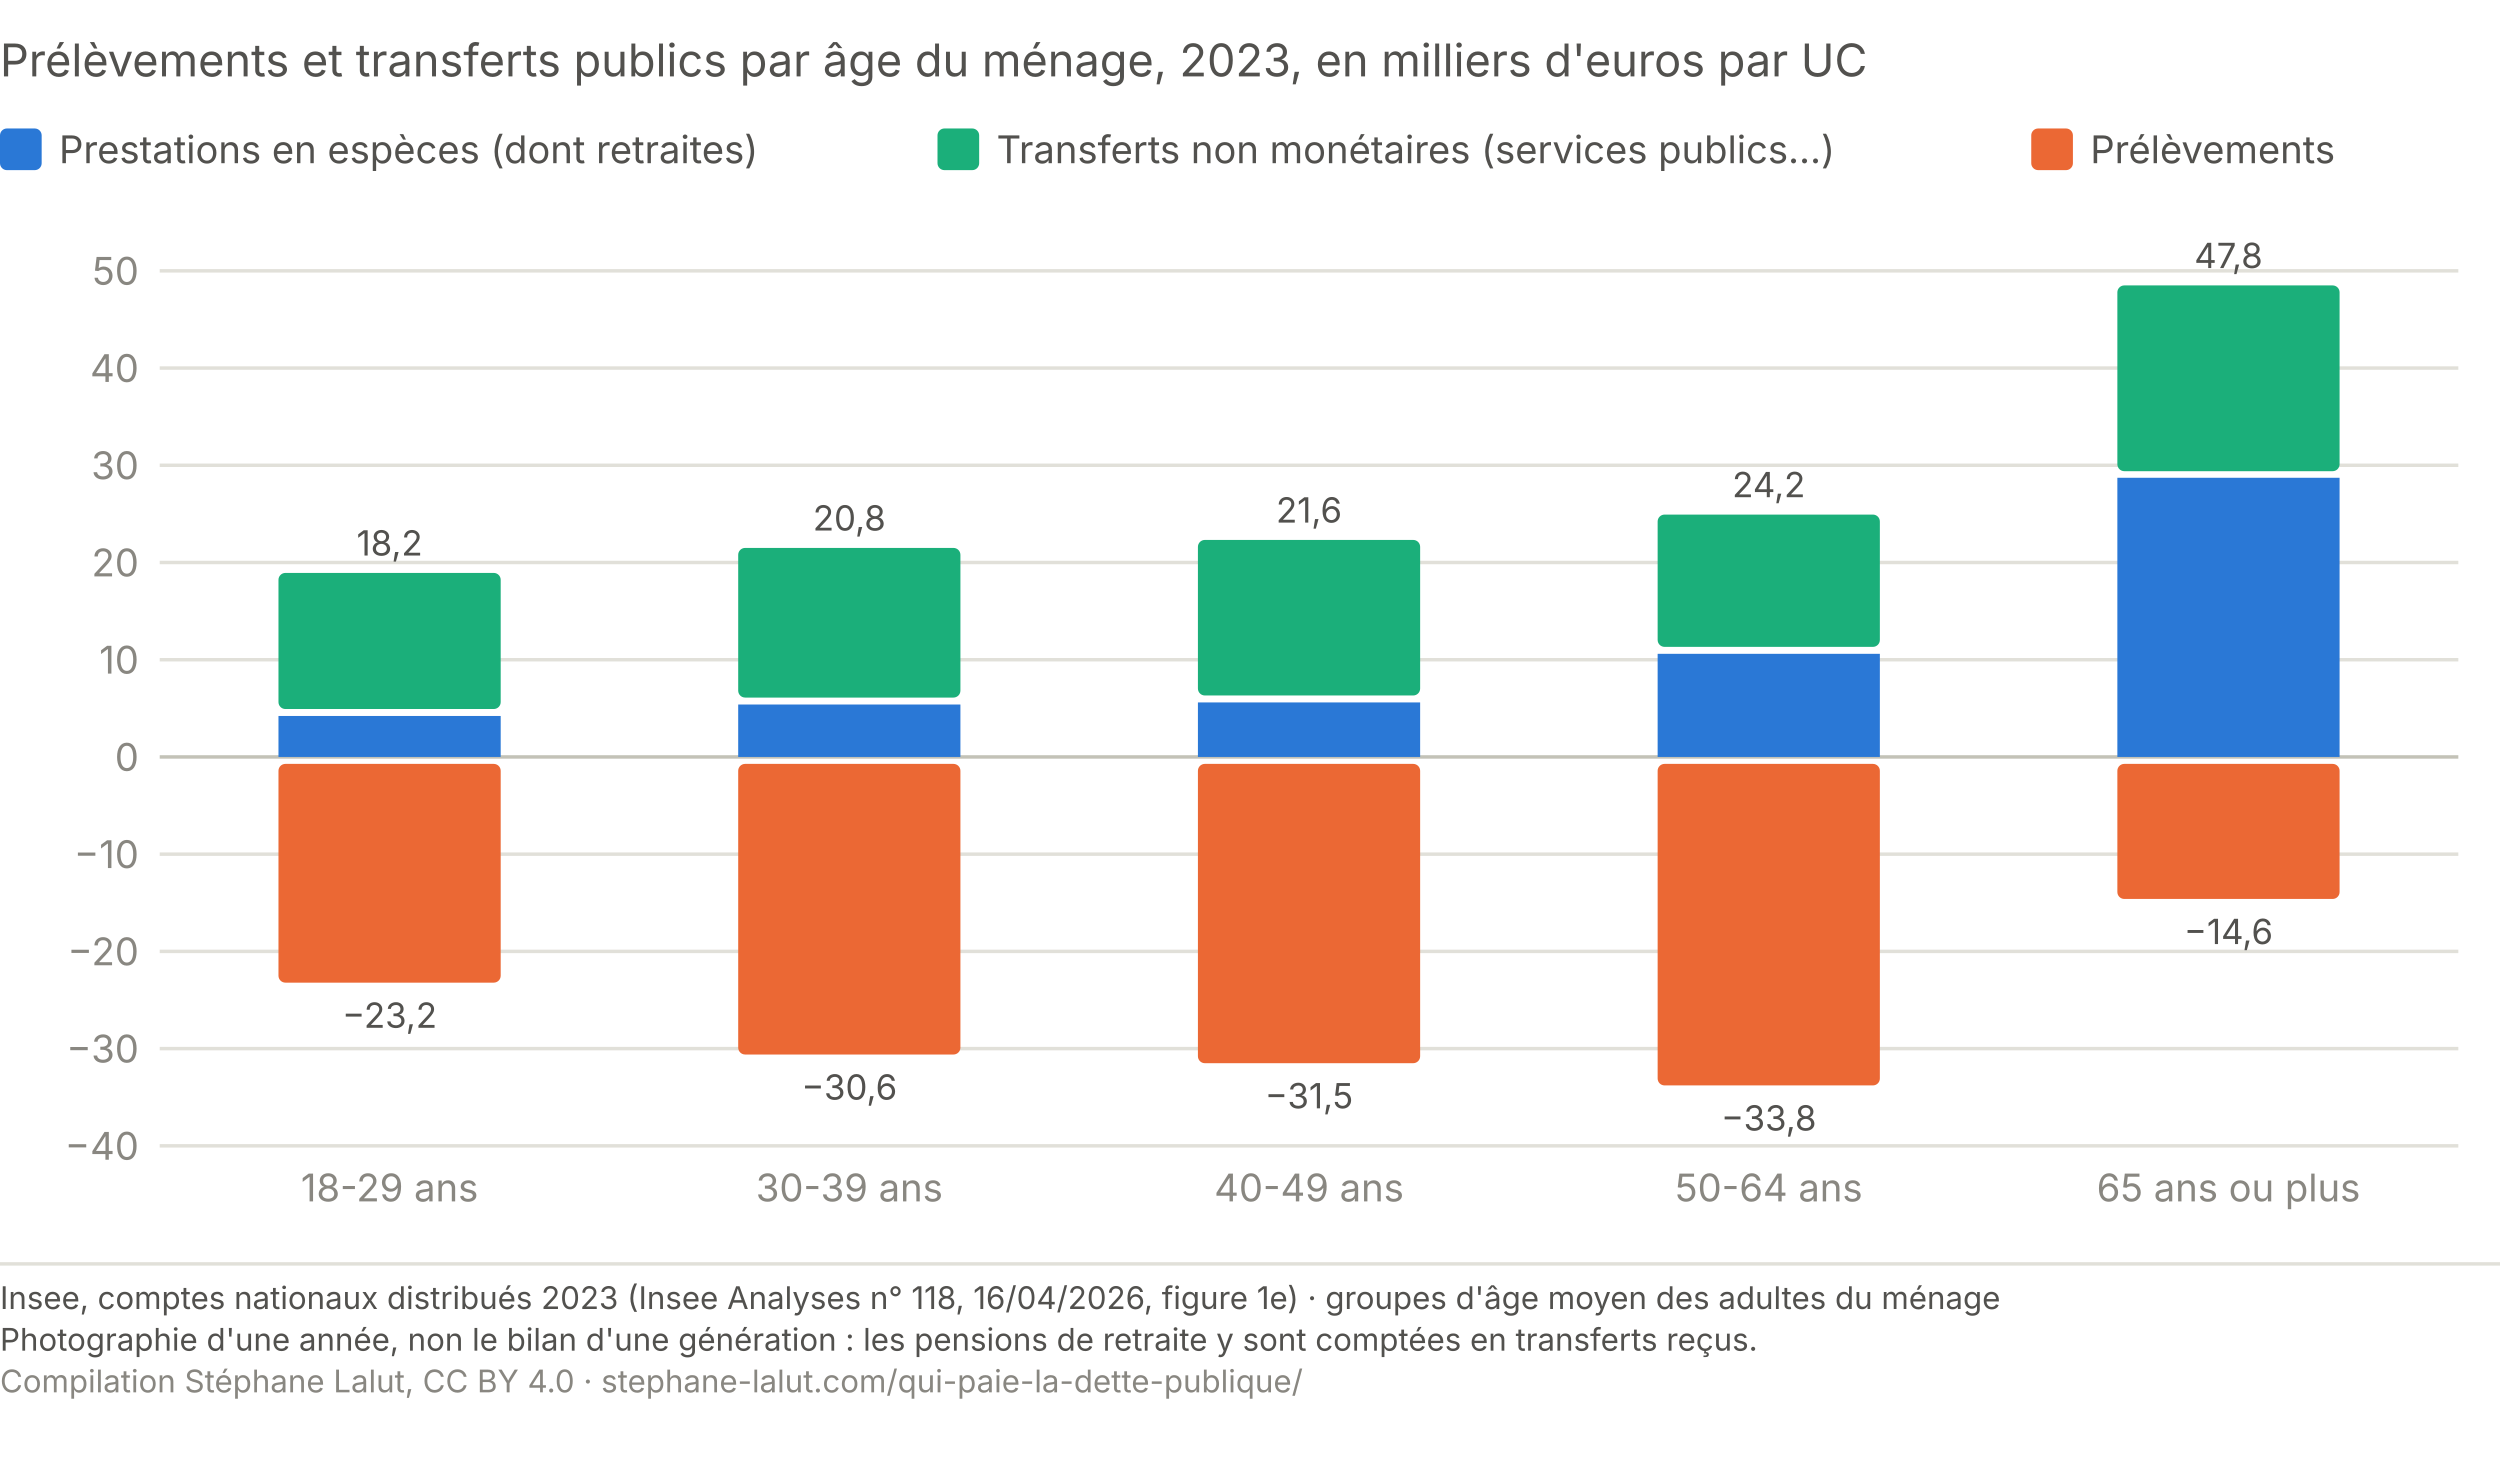
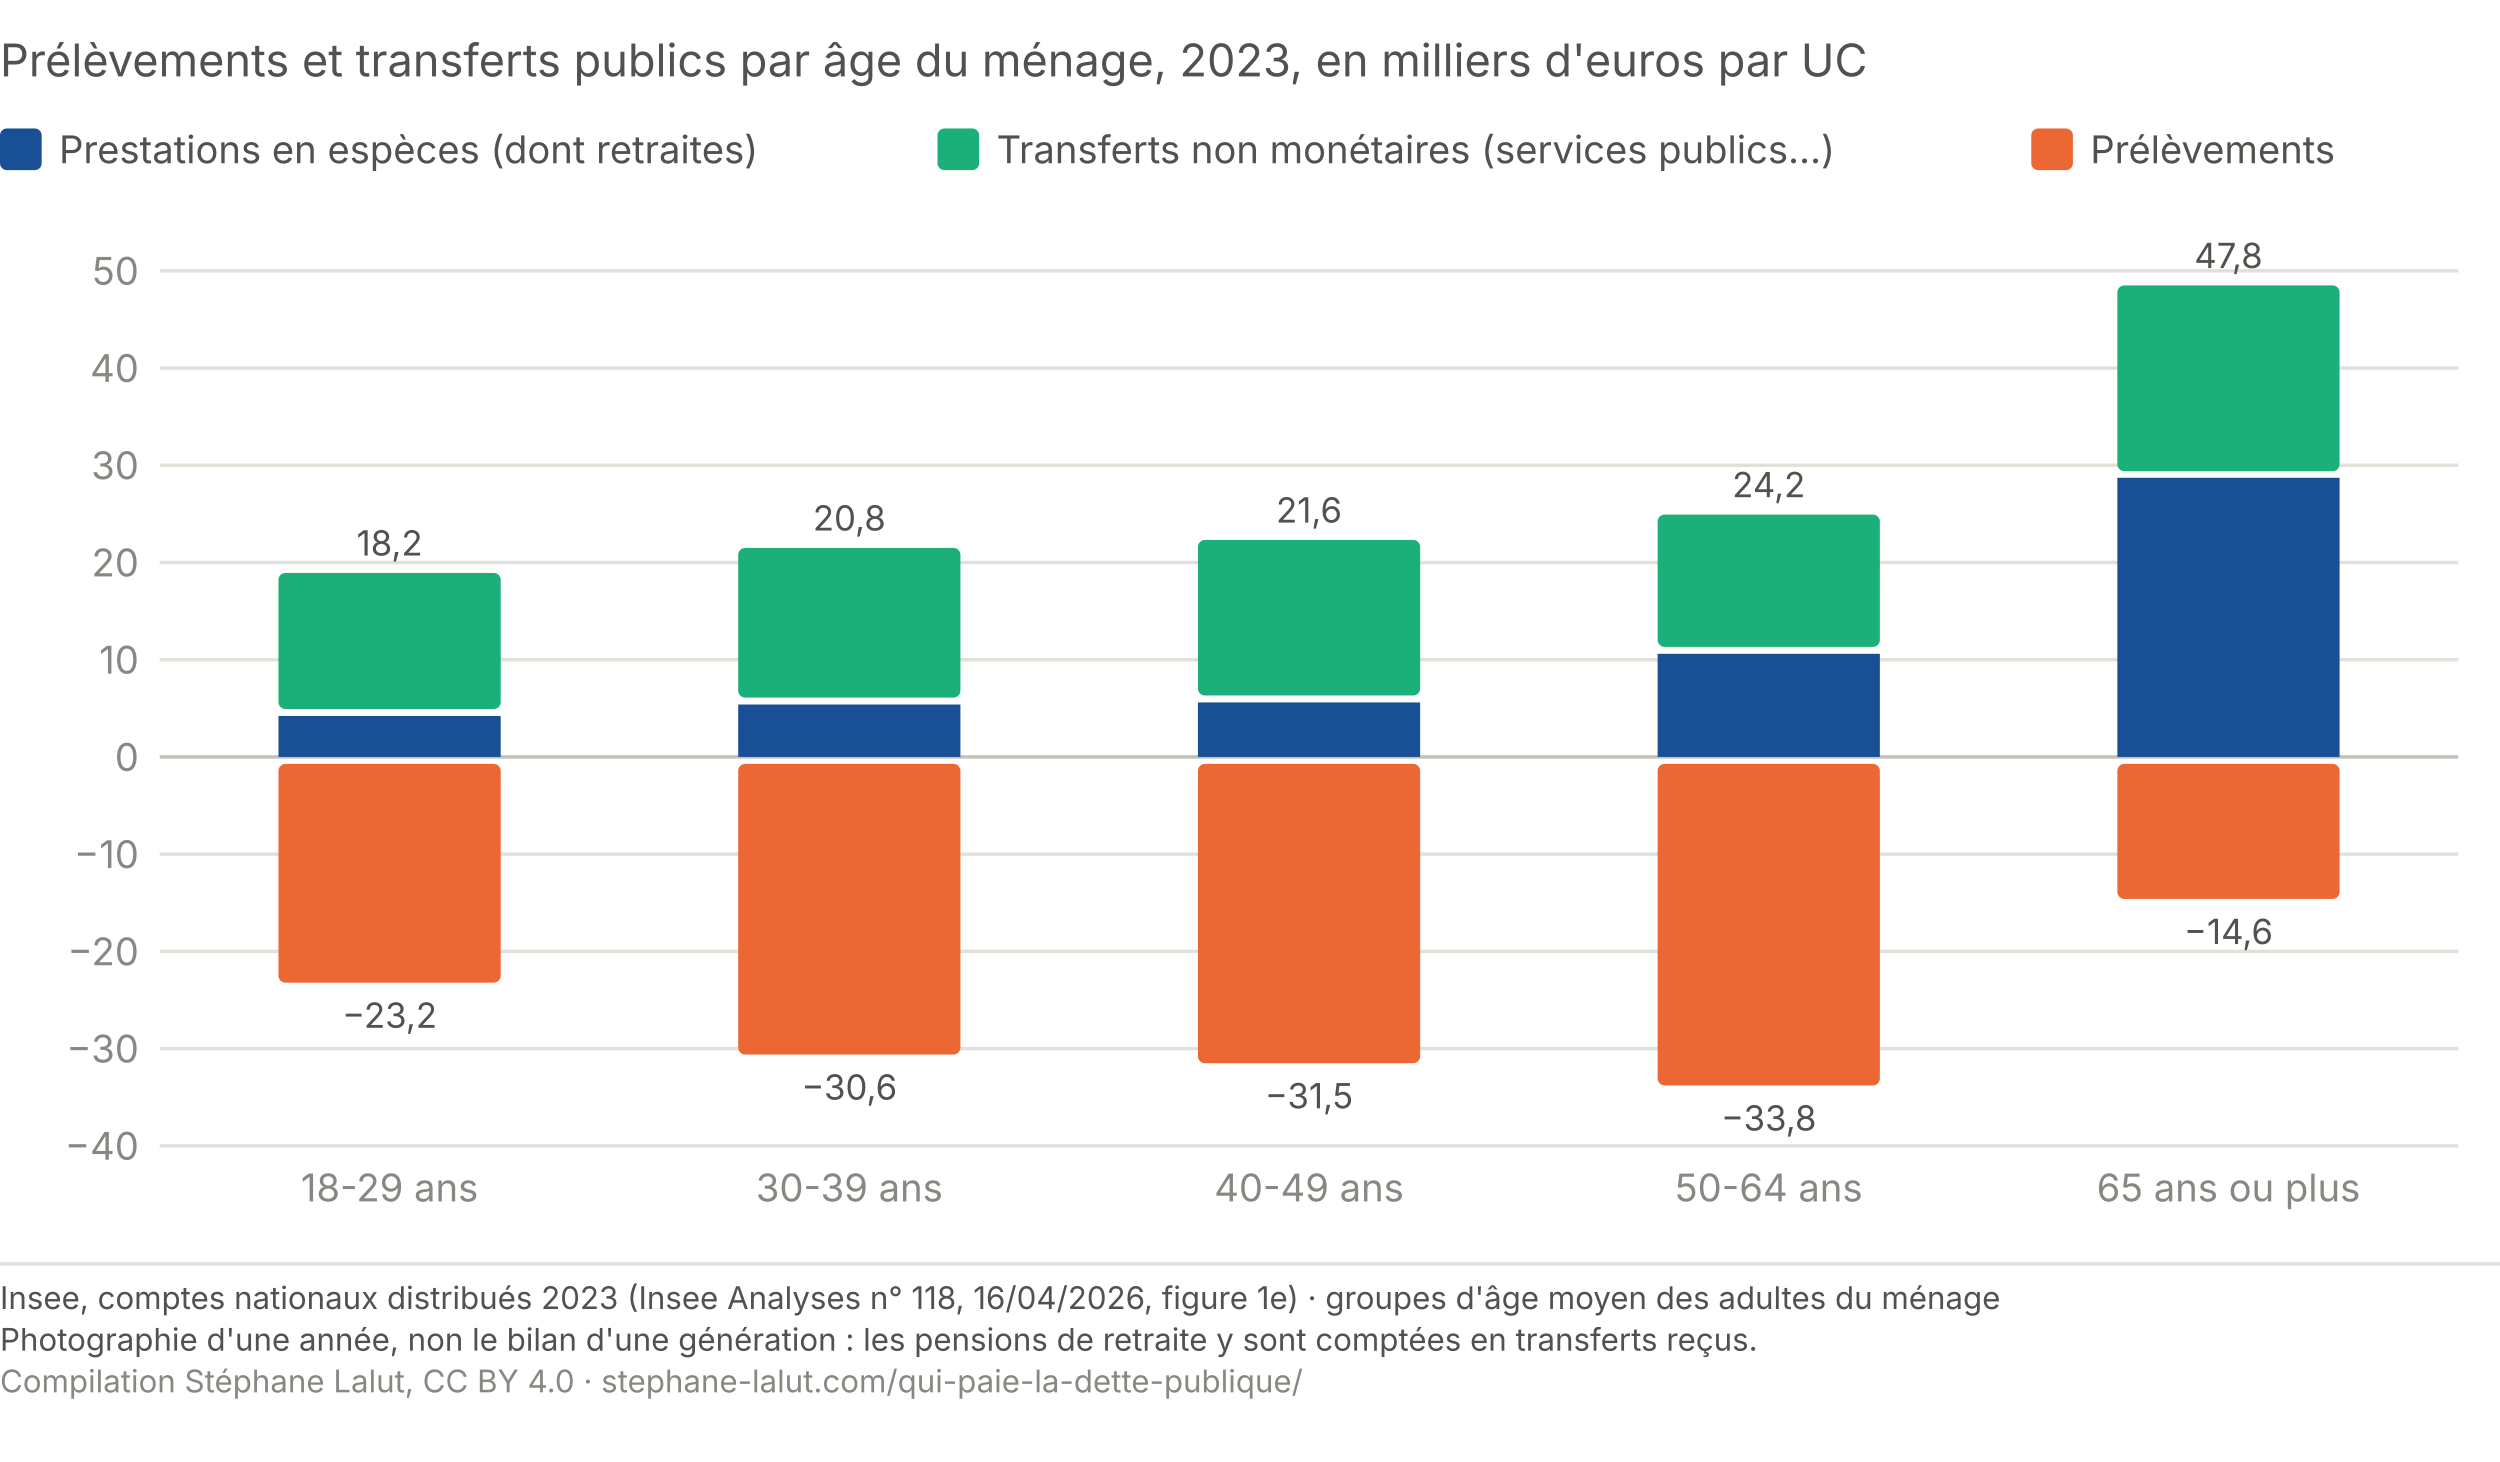
<svg xmlns="http://www.w3.org/2000/svg" viewBox="0 0 720 421" role="img" aria-labelledby="qp-age-t qp-age-d" font-family="system-ui, -apple-system, Segoe UI, sans-serif">
  <text x="0.0" y="22.0" font-size="13" fill="#52514e" text-anchor="start">Prélèvements et transferts publics par âge du ménage, 2023, en milliers d'euros par UC</text>
-   <rect x="0" y="37" width="12" height="12" rx="2" fill="#2a78d6" />
+   <rect x="0" y="37" width="12" height="12" rx="2" fill="#184f95" />
  <text x="17.0" y="47.0" font-size="11" fill="#52514e" text-anchor="start">Prestations en espèces (dont retraites)</text>
  <rect x="270" y="37" width="12" height="12" rx="2" fill="#1baf7a" />
  <text x="287.0" y="47.0" font-size="11" fill="#52514e" text-anchor="start">Transferts non monétaires (services publics…)</text>
  <rect x="585" y="37" width="12" height="12" rx="2" fill="#eb6834" />
  <text x="602.0" y="47.0" font-size="11" fill="#52514e" text-anchor="start">Prélèvements</text>
  <line x1="46" y1="330.0" x2="708" y2="330.0" stroke="#e1e0d9" stroke-width="1" />
  <text x="40.0" y="334.0" font-size="11" fill="#898781" text-anchor="end">−40</text>
  <line x1="46" y1="302.0" x2="708" y2="302.0" stroke="#e1e0d9" stroke-width="1" />
  <text x="40.0" y="306.0" font-size="11" fill="#898781" text-anchor="end">−30</text>
  <line x1="46" y1="274.0" x2="708" y2="274.0" stroke="#e1e0d9" stroke-width="1" />
  <text x="40.0" y="278.0" font-size="11" fill="#898781" text-anchor="end">−20</text>
  <line x1="46" y1="246.0" x2="708" y2="246.0" stroke="#e1e0d9" stroke-width="1" />
  <text x="40.0" y="250.0" font-size="11" fill="#898781" text-anchor="end">−10</text>
  <line x1="46" y1="218.0" x2="708" y2="218.0" stroke="#c3c2b7" stroke-width="1" />
  <text x="40.0" y="222.0" font-size="11" fill="#898781" text-anchor="end">0</text>
  <line x1="46" y1="190.0" x2="708" y2="190.0" stroke="#e1e0d9" stroke-width="1" />
  <text x="40.0" y="194.0" font-size="11" fill="#898781" text-anchor="end">10</text>
  <line x1="46" y1="162.0" x2="708" y2="162.0" stroke="#e1e0d9" stroke-width="1" />
  <text x="40.0" y="166.0" font-size="11" fill="#898781" text-anchor="end">20</text>
  <line x1="46" y1="134.0" x2="708" y2="134.0" stroke="#e1e0d9" stroke-width="1" />
  <text x="40.0" y="138.0" font-size="11" fill="#898781" text-anchor="end">30</text>
  <line x1="46" y1="106.0" x2="708" y2="106.0" stroke="#e1e0d9" stroke-width="1" />
  <text x="40.0" y="110.0" font-size="11" fill="#898781" text-anchor="end">40</text>
  <line x1="46" y1="78.0" x2="708" y2="78.0" stroke="#e1e0d9" stroke-width="1" />
  <text x="40.0" y="82.0" font-size="11" fill="#898781" text-anchor="end">50</text>
-   <rect x="80.2" y="206.2" width="64" height="11.8" fill="#2a78d6" />
+   <rect x="80.2" y="206.2" width="64" height="11.8" fill="#184f95" />
  <rect x="80.2" y="165.0" width="64" height="39.2" rx="2" fill="#1baf7a" />
  <rect x="80.2" y="220.0" width="64" height="63.0" rx="2" fill="#eb6834" />
  <text x="112.2" y="160.0" font-size="10" fill="#52514e" text-anchor="middle">18,2</text>
  <text x="112.2" y="296.0" font-size="10" fill="#52514e" text-anchor="middle">−23,2</text>
  <text x="112.2" y="346.0" font-size="11" fill="#898781" text-anchor="middle">18-29 ans</text>
-   <rect x="212.6" y="202.9" width="64" height="15.1" fill="#2a78d6" />
+   <rect x="212.6" y="202.9" width="64" height="15.1" fill="#184f95" />
  <rect x="212.6" y="157.8" width="64" height="43.1" rx="2" fill="#1baf7a" />
  <rect x="212.6" y="220.0" width="64" height="83.7" rx="2" fill="#eb6834" />
  <text x="244.6" y="152.8" font-size="10" fill="#52514e" text-anchor="middle">20,8</text>
  <text x="244.6" y="316.7" font-size="10" fill="#52514e" text-anchor="middle">−30,6</text>
  <text x="244.6" y="346.0" font-size="11" fill="#898781" text-anchor="middle">30-39 ans</text>
-   <rect x="345.0" y="202.3" width="64" height="15.7" fill="#2a78d6" />
+   <rect x="345.0" y="202.3" width="64" height="15.7" fill="#184f95" />
  <rect x="345.0" y="155.5" width="64" height="44.8" rx="2" fill="#1baf7a" />
  <rect x="345.0" y="220.0" width="64" height="86.2" rx="2" fill="#eb6834" />
  <text x="377.0" y="150.5" font-size="10" fill="#52514e" text-anchor="middle">21,6</text>
  <text x="377.0" y="319.2" font-size="10" fill="#52514e" text-anchor="middle">−31,5</text>
  <text x="377.0" y="346.0" font-size="11" fill="#898781" text-anchor="middle">40-49 ans</text>
-   <rect x="477.4" y="188.3" width="64" height="29.7" fill="#2a78d6" />
+   <rect x="477.4" y="188.3" width="64" height="29.7" fill="#184f95" />
  <rect x="477.4" y="148.2" width="64" height="38.1" rx="2" fill="#1baf7a" />
  <rect x="477.4" y="220.0" width="64" height="92.6" rx="2" fill="#eb6834" />
  <text x="509.4" y="143.2" font-size="10" fill="#52514e" text-anchor="middle">24,2</text>
  <text x="509.4" y="325.6" font-size="10" fill="#52514e" text-anchor="middle">−33,8</text>
  <text x="509.4" y="346.0" font-size="11" fill="#898781" text-anchor="middle">50-64 ans</text>
-   <rect x="609.8" y="137.6" width="64" height="80.4" fill="#2a78d6" />
+   <rect x="609.8" y="137.6" width="64" height="80.4" fill="#184f95" />
  <rect x="609.8" y="82.2" width="64" height="53.5" rx="2" fill="#1baf7a" />
  <rect x="609.8" y="220.0" width="64" height="38.9" rx="2" fill="#eb6834" />
  <text x="641.8" y="77.2" font-size="10" fill="#52514e" text-anchor="middle">47,8</text>
  <text x="641.8" y="271.9" font-size="10" fill="#52514e" text-anchor="middle">−14,6</text>
  <text x="641.8" y="346.0" font-size="11" fill="#898781" text-anchor="middle">65 ans ou plus</text>
  <line x1="0" y1="364.0" x2="720" y2="364.0" stroke="#e1e0d9" stroke-width="1" />
  <text x="0" y="377.0" font-family="system-ui, -apple-system, Segoe UI, sans-serif" font-size="9" fill="#52514e">Insee, comptes nationaux distribués 2023 (Insee Analyses n° 118, 16/04/2026, figure 1e) · groupes d'âge moyen des adultes du ménage</text>
  <text x="0" y="389.0" font-family="system-ui, -apple-system, Segoe UI, sans-serif" font-size="9" fill="#52514e">Photographie d'une année, non le bilan d'une génération : les pensions de retraite y sont comptées en transferts reçus.</text>
  <text x="0" y="401.0" font-family="system-ui, -apple-system, Segoe UI, sans-serif" font-size="9" fill="#898781">Compilation Stéphane Lalut, CC BY 4.0 · stephane-lalut.com/qui-paie-la-dette-publique/</text>
</svg>
